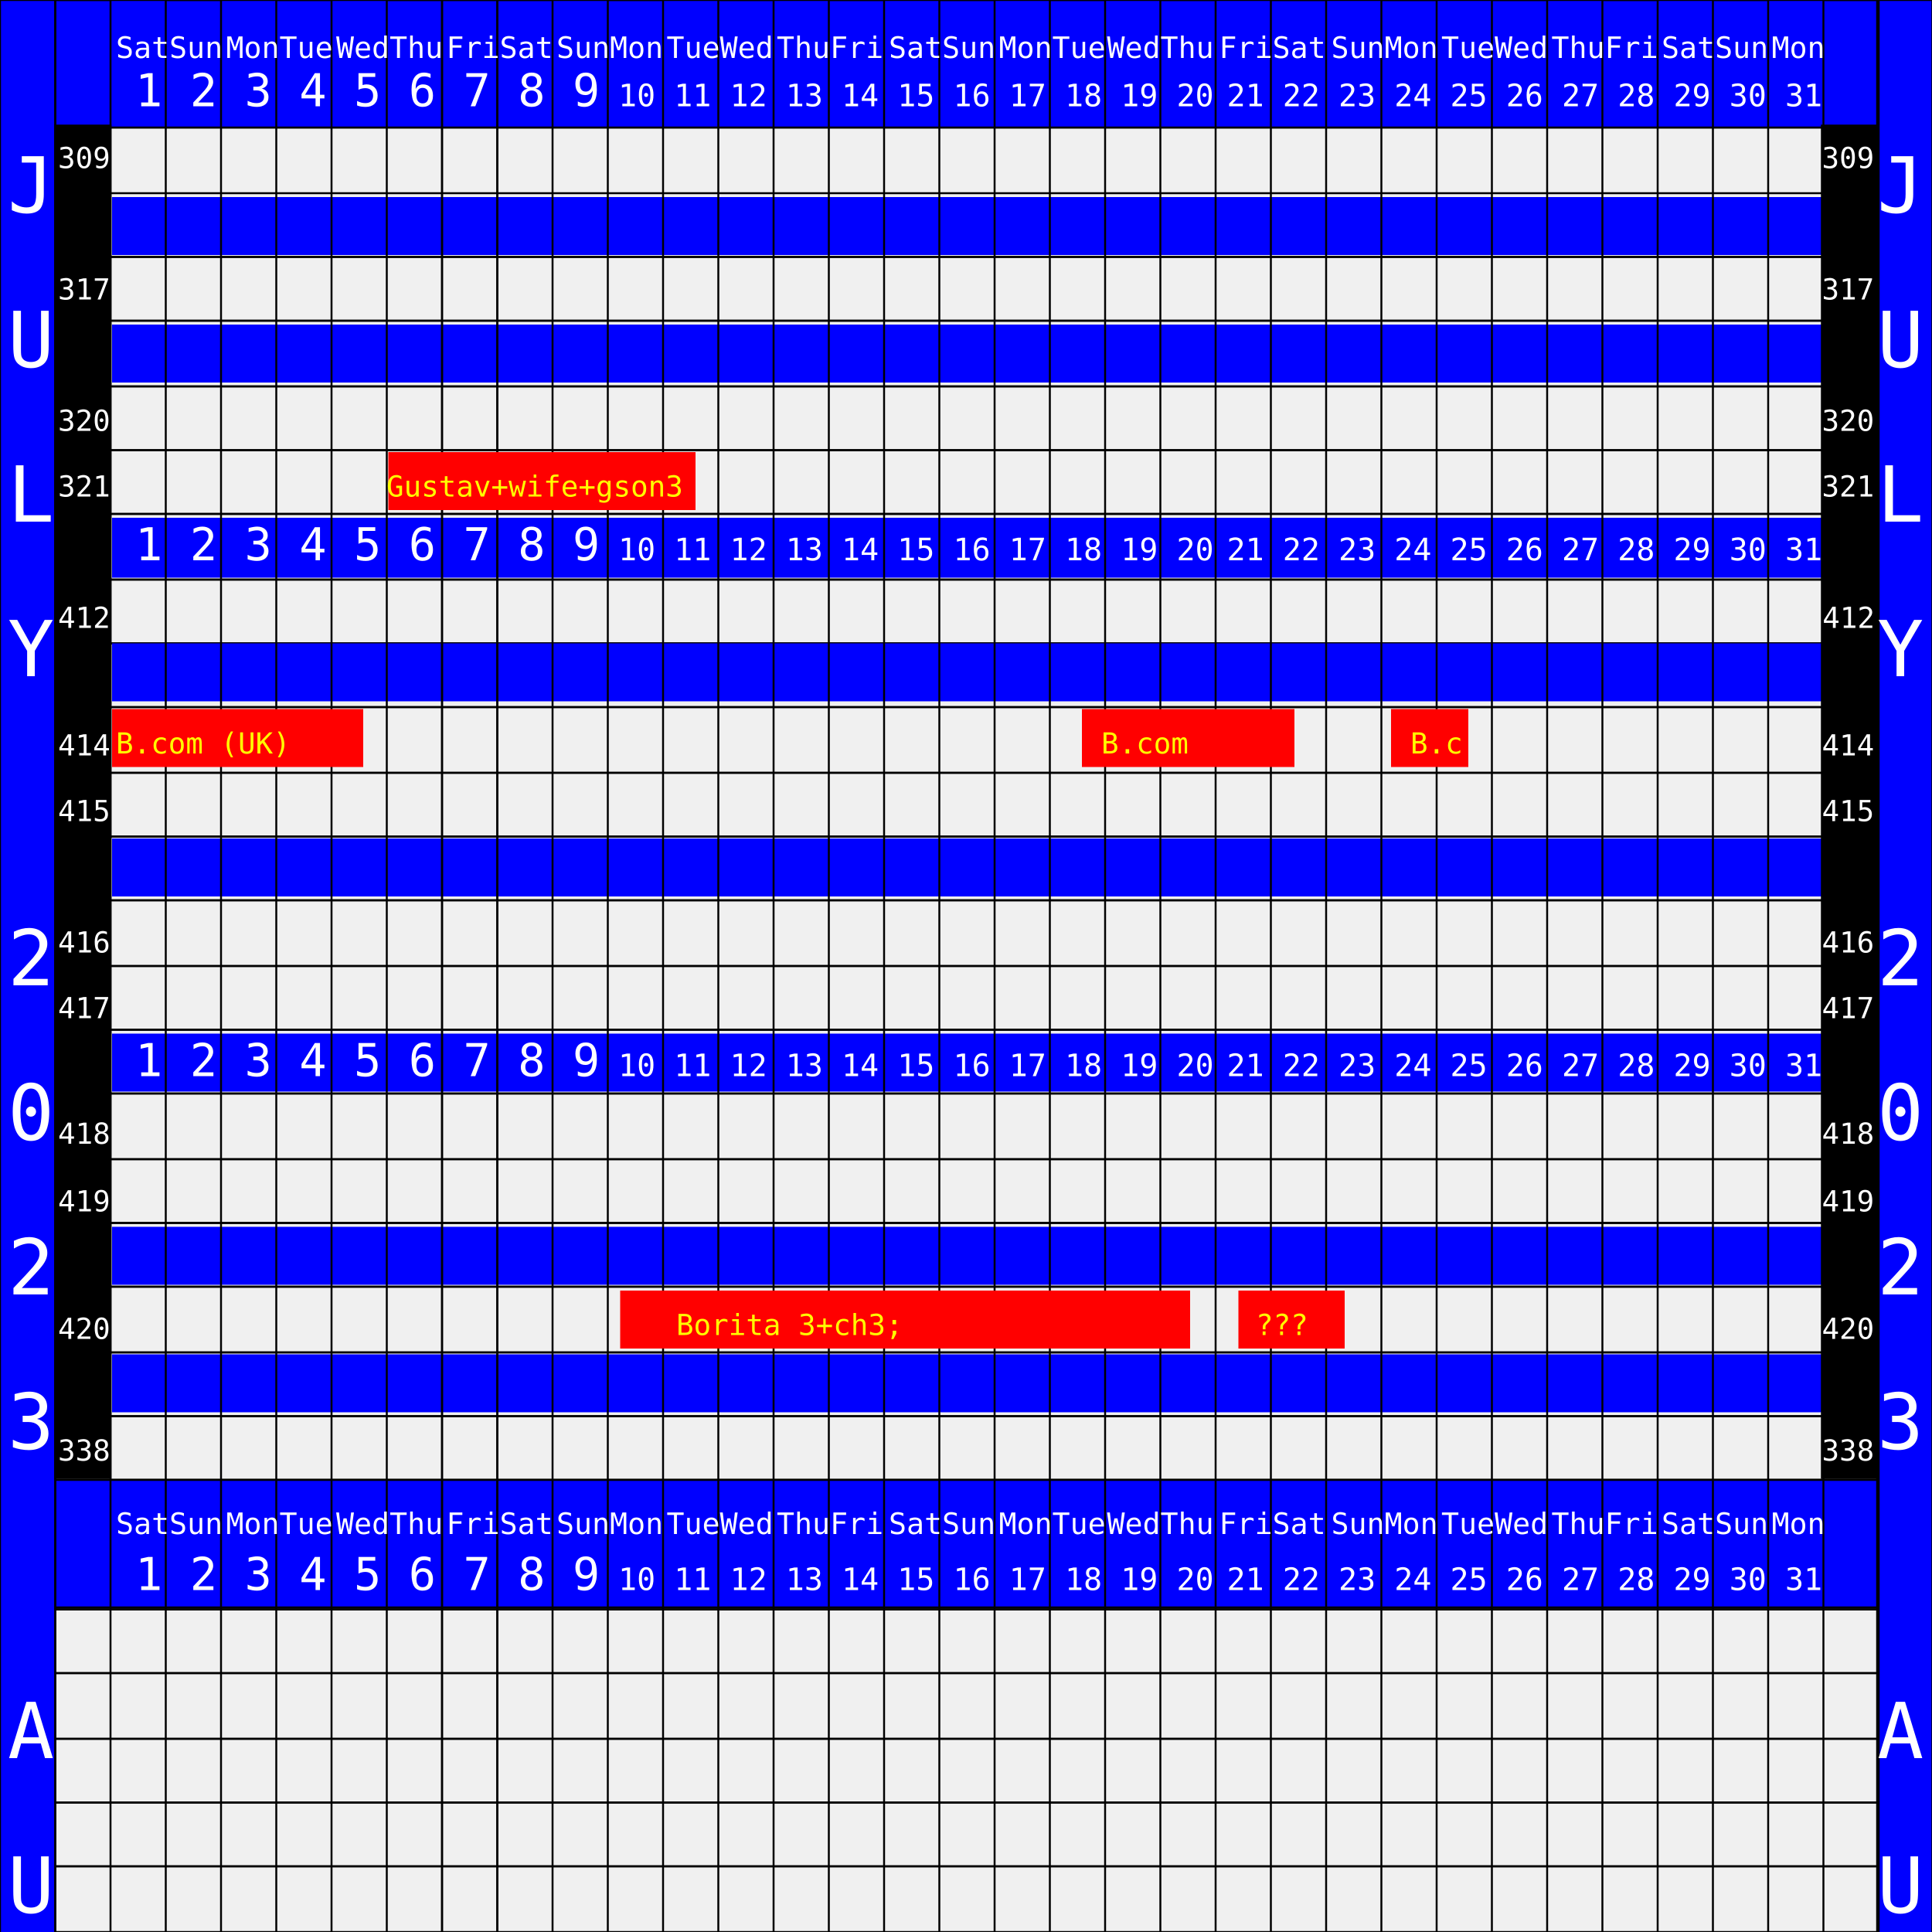
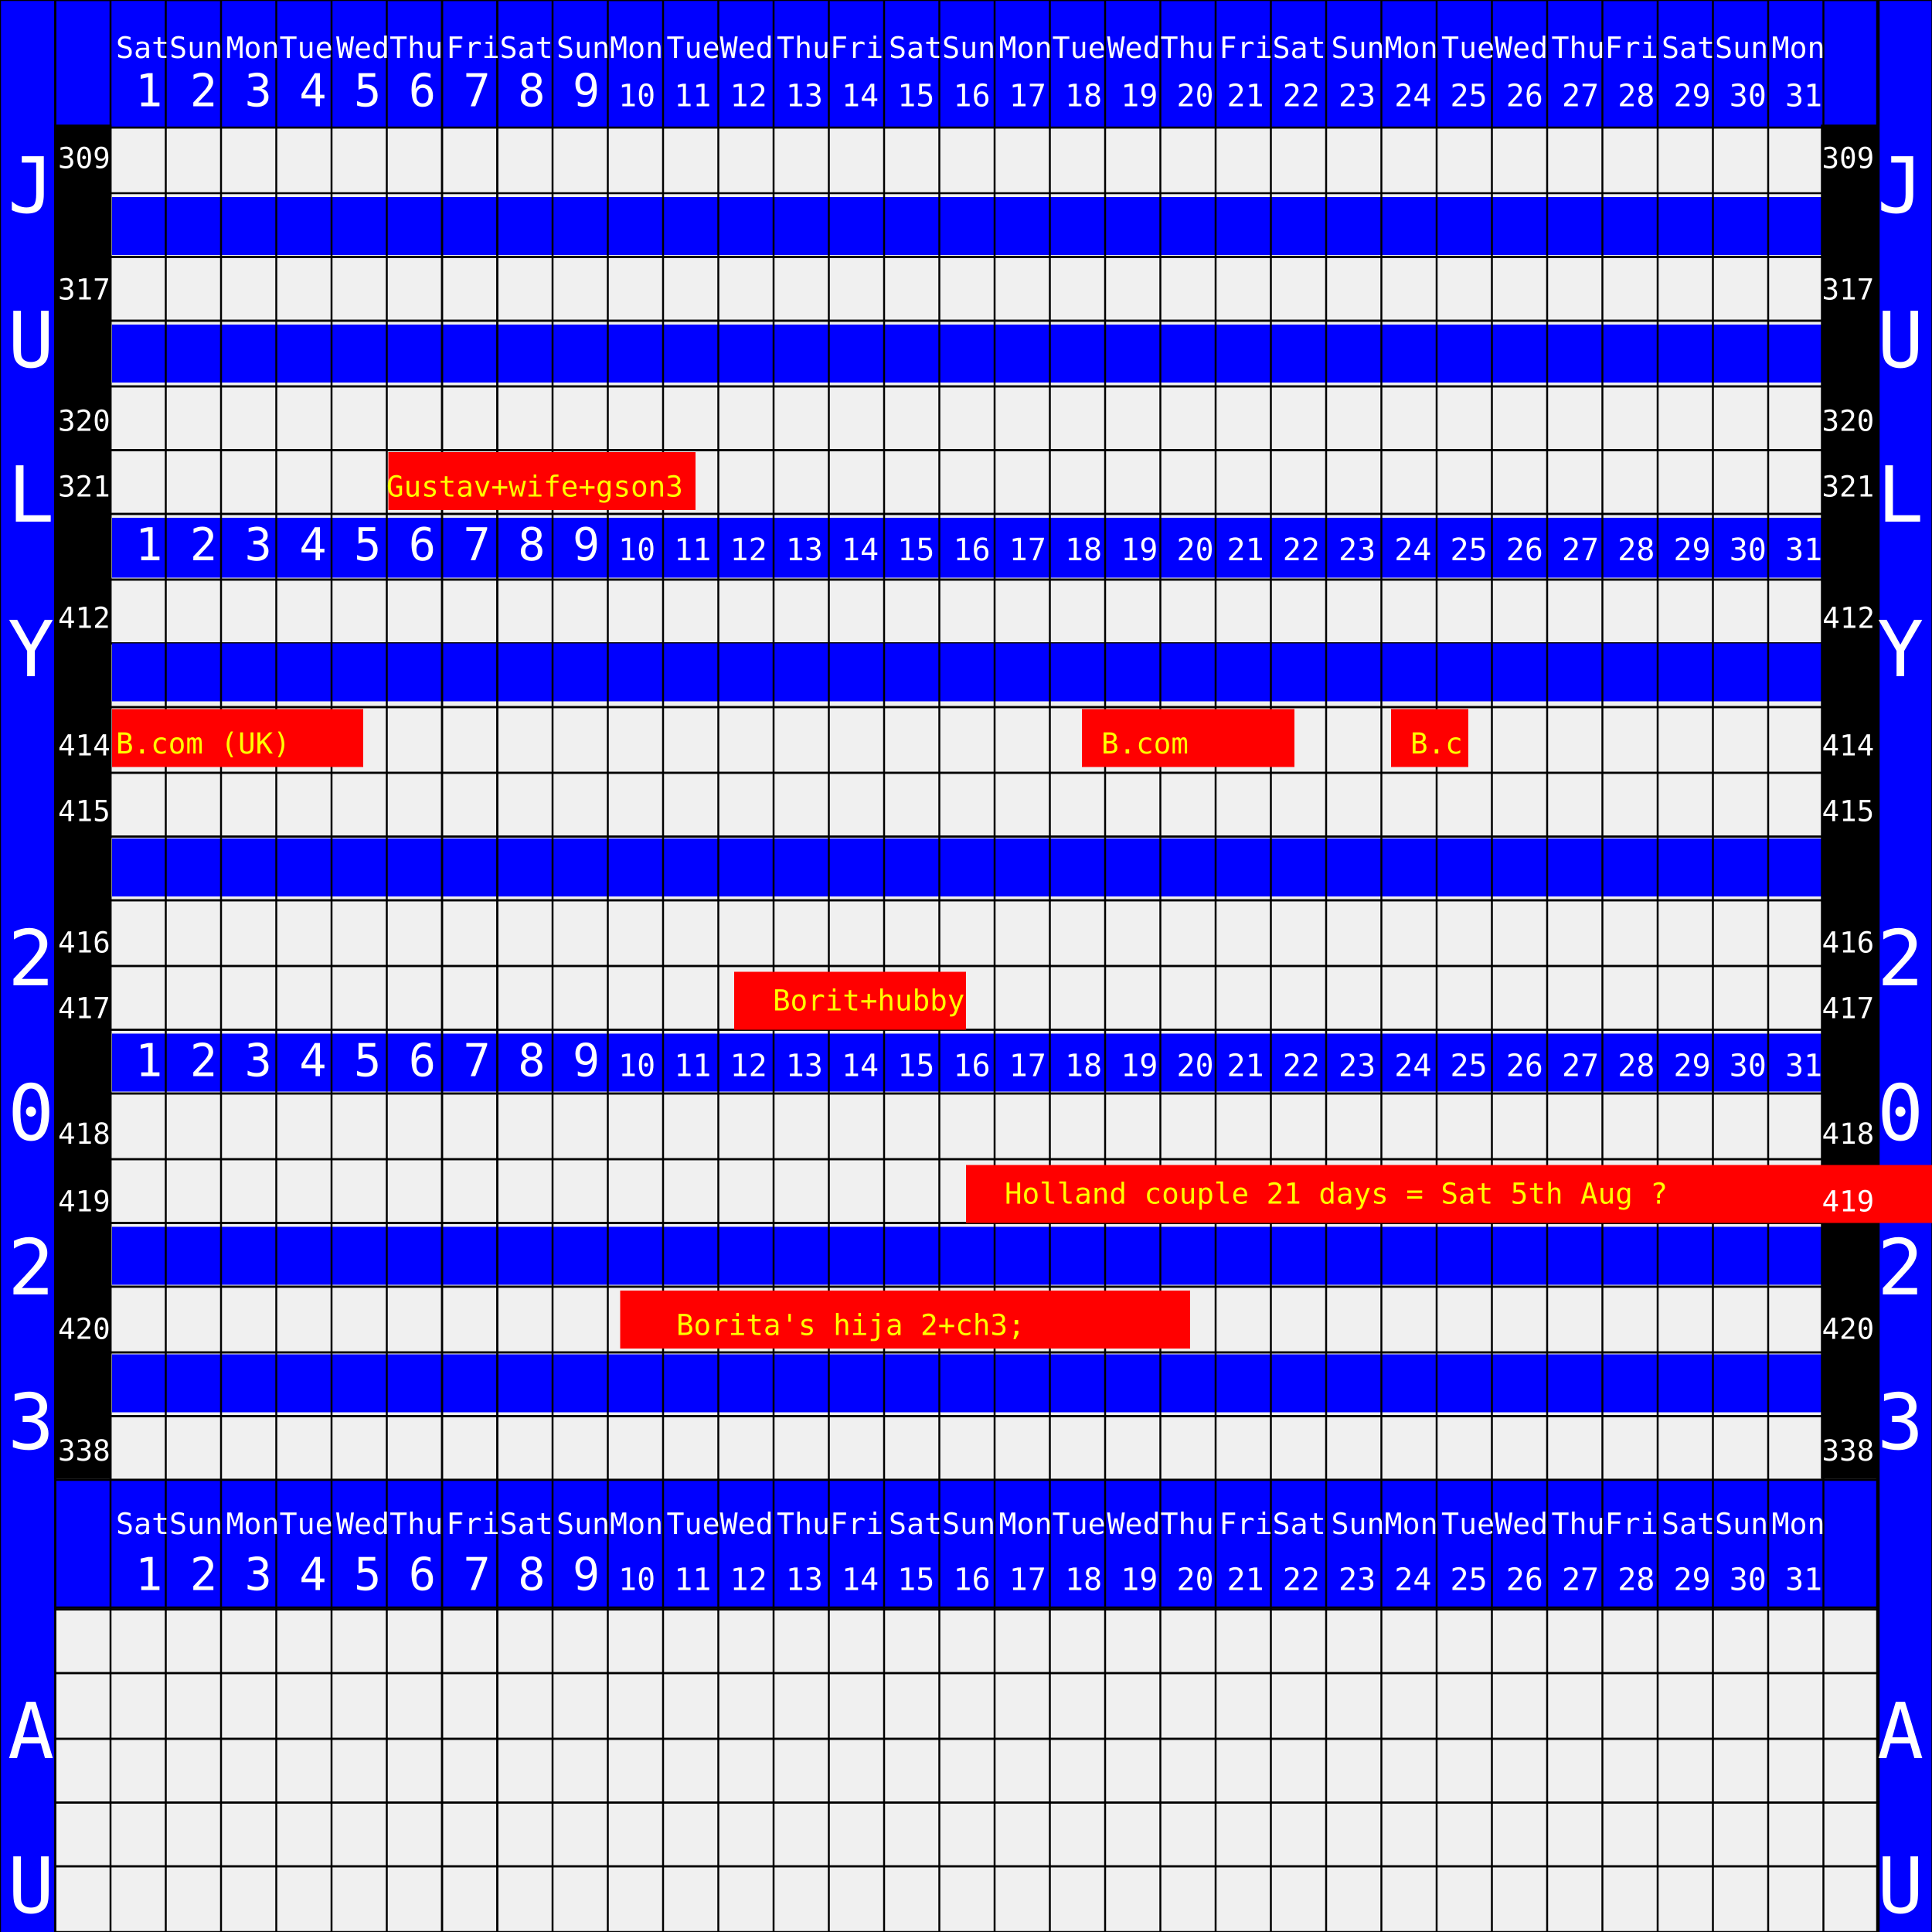
<svg xmlns="http://www.w3.org/2000/svg" width="100%" height="100%" position="absolute" top="0" left="0" viewBox="0 0 1000 1000" preserveAspectRatio="none">

/*  100  horizontals  */

<rect x="0" y="3.3%" width="1200%" height="10%" fill="none" stroke="black" />
  <rect x="0" y="6.6%" width="1200%" height="10%" fill="none" stroke="black" />
  <rect x="0" y="10.0%" width="1200%" height="10%" fill="none" stroke="black" />
  <rect x="0" y="13.3%" width="1200%" height="10%" fill="none" stroke="black" />
  <rect x="0" y="16.6%" width="1200%" height="10%" fill="none" stroke="black" />
  <rect x="0" y="20.0%" width="1200%" height="10%" fill="none" stroke="black" />
  <rect x="0" y="23.3%" width="1200%" height="10%" fill="none" stroke="black" />
  <rect x="0" y="26.6%" width="1200%" height="10%" fill="none" stroke="black" />
  <rect x="0" y="30.0%" width="1200%" height="10%" fill="none" stroke="black" />
  <rect x="0" y="33.3%" width="1200%" height="10%" fill="none" stroke="black" />
  <rect x="0" y="36.6%" width="1200%" height="10%" fill="none" stroke="black" />
  <rect x="0" y="40.0%" width="1200%" height="10%" fill="none" stroke="black" />
  <rect x="0" y="43.3%" width="1200%" height="10%" fill="none" stroke="black" />
  <rect x="0" y="46.6%" width="1200%" height="10%" fill="none" stroke="black" />
  <rect x="0" y="50.0%" width="1200%" height="10%" fill="none" stroke="black" />
  <rect x="0" y="53.3%" width="1200%" height="10%" fill="none" stroke="black" />
  <rect x="0" y="56.6%" width="1200%" height="10%" fill="none" stroke="black" />
  <rect x="0" y="60.0%" width="1200%" height="10%" fill="none" stroke="black" />
  <rect x="0" y="63.3%" width="1200%" height="10%" fill="none" stroke="black" />
  <rect x="0" y="66.6%" width="1200%" height="10%" fill="none" stroke="black" />
  <rect x="0" y="70.0%" width="1200%" height="10%" fill="none" stroke="black" />
  <rect x="0" y="73.3%" width="1200%" height="10%" fill="none" stroke="black" />
  <rect x="0" y="76.6%" width="1200%" height="10%" fill="none" stroke="black" />
  <rect x="0" y="80.0%" width="1200%" height="10%" fill="none" stroke="black" />
  <rect x="0" y="83.3%" width="1200%" height="10%" fill="none" stroke="black" />
  <rect x="0" y="86.6%" width="1200%" height="10%" fill="none" stroke="black" />
  <rect x="0" y="90.0%" width="1200%" height="10%" fill="none" stroke="black" />
  <rect x="0" y="93.3%" width="1200%" height="10%" fill="none" stroke="black" />
  <rect x="0" y="96.6%" width="1200%" height="10%" fill="none" stroke="black" />
  <rect x="0" y="0.00%" width="1200%" height="6.6%" fill="blue" stroke="black" />
  <rect x="0" y="76.6%" width="1200%" height="6.6%" fill="blue" stroke="black" />
  <rect x="5.8%" y="10.2%" width="1200%" height="3%" fill="blue" />
  <rect x="5.8%" y="16.8%" width="1200%" height="3%" fill="blue" />
  <rect x="5.8%" y="26.8%" width="1200%" height="3%" fill="blue" />
  <rect x="5.8%" y="26.9%" width="1200%" height="3%" fill="blue" />
  <rect x="5.8%" y="33.3%" width="1200%" height="3%" fill="blue" />
  <rect x="5.8%" y="43.4%" width="1200%" height="3%" fill="blue" />
  <rect x="5.8%" y="53.5%" width="1200%" height="3%" fill="blue" />
  <rect x="5.8%" y="63.5%" width="1200%" height="3%" fill="blue" />
  <rect x="5.8%" y="70.1%" width="1200%" height="3%" fill="blue" />



/*  57.2  verticals  */

<rect x="0.000%" y="0.0%" width="2.86%" height="1200%" fill="blue" stroke="black" />
  <rect x="2.860%" y="6.5%" width="2.86%" height="70.0%" fill="black" stroke="black" />
  <rect x="94.30%" y="6.5%" width="2.86%" height="70.0%" fill="black" stroke="black" />
  <rect x="97.16%" y="0.0%" width="2.86%" height="1200%" fill="blue" stroke="black" />
  <rect x="2.860%" y="0" width="2.86%" height="1200%" fill="none" stroke="black" />
  <rect x="8.580%" y="0" width="2.86%" height="1200%" fill="none" stroke="black" />
  <rect x="14.30%" y="0" width="2.86%" height="1200%" fill="none" stroke="black" />
  <rect x="20.02%" y="0" width="2.86%" height="1200%" fill="none" stroke="black" />
  <rect x="22.88%" y="0" width="2.86%" height="1200%" fill="none" stroke="black" />
  <rect x="25.74%" y="0" width="2.86%" height="1200%" fill="none" stroke="black" />
  <rect x="31.46%" y="0" width="2.86%" height="1200%" fill="none" stroke="black" />
  <rect x="37.18%" y="0" width="2.86%" height="1200%" fill="none" stroke="black" />
  <rect x="42.90%" y="0" width="2.86%" height="1200%" fill="none" stroke="black" />
  <rect x="48.62%" y="0" width="2.86%" height="1200%" fill="none" stroke="black" />
  <rect x="54.34%" y="0" width="2.86%" height="1200%" fill="none" stroke="black" />
  <rect x="60.06%" y="0" width="2.86%" height="1200%" fill="none" stroke="black" />
  <rect x="65.78%" y="0" width="2.86%" height="1200%" fill="none" stroke="black" />
  <rect x="71.50%" y="0" width="2.86%" height="1200%" fill="none" stroke="black" />
  <rect x="77.22%" y="0" width="2.86%" height="1200%" fill="none" stroke="black" />
  <rect x="82.94%" y="0" width="2.86%" height="1200%" fill="none" stroke="black" />
  <rect x="88.66%" y="0" width="2.86%" height="1200%" fill="none" stroke="black" />
  <rect x="94.38%" y="0" width="2.86%" height="1200%" fill="none" stroke="black" />
  <text font-family="Monospace" font-size="40" style="fill:white;">
    <tspan x="0.4%" y="11%">J</tspan>
    <tspan x="97.16%">J</tspan>
    <tspan x="0.4%" y="19%">U</tspan>
    <tspan x="97.16%">U</tspan>
    <tspan x="0.4%" y="27%">L</tspan>
    <tspan x="97.16%">L</tspan>
    <tspan x="0.4%" y="35%">Y</tspan>
    <tspan x="97.16%">Y</tspan>
    <tspan x="0.4%" y="51%">2</tspan>
    <tspan x="97.16%">2</tspan>
    <tspan x="0.4%" y="59%">0</tspan>
    <tspan x="97.16%">0</tspan>
    <tspan x="0.4%" y="67%">2</tspan>
    <tspan x="97.16%">2</tspan>
    <tspan x="0.4%" y="75%">3</tspan>
    <tspan x="97.16%">3</tspan>
    <tspan x="0.4%" y="91%">A</tspan>
    <tspan x="97.16%">A</tspan>
    <tspan x="0.4%" y="99%">U</tspan>
    <tspan x="97.16%">U</tspan>
  </text>


/*  red res strips  */
<rect x="5.8%" y="36.7%" width="13%" height="3%" fill="red" />
  <rect x="56%" y="36.7%" width="11%" height="3%" fill="red" />
  <rect x="72%" y="36.7%" width="4%" height="3%" fill="red" />
+   <rect x="38%" y="50.3%" width="12%" height="3%" fill="red" />
+   <rect x="50%" y="60.3%" width="50%" height="3%" fill="red" />
  <rect x="20.1%" y="23.4%" width="15.9%" height="3%" fill="red" />
  <rect x="32.1%" y="66.8%" width="29.5%" height="3%" fill="red" />
-   <rect x="64.1%" y="66.8%" width="5.5%" height="3%" fill="red" />
+ 

/*  white apt nos + yellow  res  text  */
<text font-family="Monospace" font-size="15" style="fill:white;">
    <tspan x="3%" y="8.7%">309</tspan>
    <tspan x="94.3%">309</tspan>
    <tspan x="3%" y="12.1%" />
    <tspan x="3%" y="15.5%">317</tspan>
    <tspan x="94.3%">317</tspan>
    <tspan x="3%" y="18.9%" />
    <tspan x="3%" y="22.3%">320</tspan>
    <tspan x="94.3%">320</tspan>
    <tspan x="3%" y="25.7%">321</tspan>
    <tspan x="94.3%">321</tspan>
    <tspan x="20%" fill="#ff0">Gustav+wife+gson3</tspan>
    <tspan x="3%" y="29.1%" fill="#ff0" />
    <tspan x="3%" y="32.5%">412</tspan>
    <tspan x="94.33%">412</tspan>
    <tspan x="3%" y="35.9%" />
    <tspan x="3%" y="39.1%">414</tspan>
    <tspan x="94.3%">414</tspan>
    <tspan x="6%" y="39%" fill="#ff0">B.com  (UK)</tspan>
    <tspan x="57%" y="39%" fill="#ff0">B.com</tspan>
    <tspan x="73%" y="39%" fill="#ff0">B.c</tspan>
    <tspan x="3%" y="42.5%">415</tspan>
    <tspan x="94.3%">415</tspan>
    <tspan x="3%" y="46.1%" />
    <tspan x="3%" y="49.3%">416</tspan>
    <tspan x="94.3%">416</tspan>
    <tspan x="3%" y="52.7%">417</tspan>
    <tspan x="94.3%">417</tspan>
-     <tspan x="3%" y="56.3%" />
+     <tspan x="40%" y="52.3%" fill="#ff0">Borit+hubby</tspan>
    <tspan x="3%" y="59.2%">418</tspan>
    <tspan x="94.3%">418</tspan>
    <tspan x="3%" y="62.7%">419</tspan>
    <tspan x="94.3%">419</tspan>
-     <tspan x="3%" y="66.3%" />
+     <tspan x="52%" y="62.3%" fill="#ff0">Holland couple  21 days = Sat 5th Aug ?</tspan>
    <tspan x="3%" y="69.3%">420</tspan>
    <tspan x="94.3%">420</tspan>
-     <tspan x="35%" y="69.1%" fill="#ff0">Borita 3+ch3;</tspan>
-     <tspan x="65%" y="69.1%" fill="#ff0">???</tspan>
+     <tspan x="35%" y="69.1%" fill="#ff0">Borita's hija 2+ch3;</tspan>
    <tspan x="3%" y="75.6%">338</tspan>
    <tspan x="94.3%">338</tspan>
  </text>

/*  DAYS  OF  THE  WEEK  +  1 to 31  */
<text font-family="Monospace" font-size="15.3" style="fill:white;">
    <tspan x="6.00%" y="3%">SatSun</tspan>
    <tspan x="6.00%" y="79.4%">SatSun</tspan>
    <tspan x="11.7%" y="3%">MonTue</tspan>
    <tspan x="11.7%" y="79.4%">MonTue</tspan>
    <tspan x="17.4%" y="3%">WedThu</tspan>
    <tspan x="17.4%" y="79.4%">WedThu</tspan>
    <tspan x="23.1%" y="3%">FriSat</tspan>
    <tspan x="23.1%" y="79.4%">FriSat</tspan>
    <tspan x="28.8%" y="3%">SunMon</tspan>
    <tspan x="28.8%" y="79.4%">SunMon</tspan>
    <tspan x="34.5%" y="3%">TueWed</tspan>
    <tspan x="34.5%" y="79.4%">TueWed</tspan>
    <tspan x="40.2%" y="3%">ThuFri</tspan>
    <tspan x="40.2%" y="79.4%">ThuFri</tspan>
    <tspan x="46.0%" y="3%">SatSun</tspan>
    <tspan x="46.0%" y="79.4%">SatSun</tspan>
    <tspan x="51.7%" y="3%">MonTue</tspan>
    <tspan x="51.7%" y="79.4%">MonTue</tspan>
    <tspan x="57.3%" y="3%">WedThu</tspan>
    <tspan x="57.3%" y="79.4%">WedThu</tspan>
    <tspan x="63.1%" y="3%">FriSat</tspan>
    <tspan x="63.1%" y="79.4%">FriSat</tspan>
    <tspan x="68.9%" y="3%">SunMon</tspan>
    <tspan x="68.9%" y="79.4%">SunMon</tspan>
    <tspan x="74.6%" y="3%">TueWed</tspan>
    <tspan x="74.6%" y="79.4%">TueWed</tspan>
    <tspan x="80.3%" y="3%">ThuFri</tspan>
    <tspan x="80.3%" y="79.4%">ThuFri</tspan>
    <tspan x="86.0%" y="3%">SatSun</tspan>
    <tspan x="86.0%" y="79.4%">SatSun</tspan>
    <tspan x="91.7%" y="3%">Mon</tspan>
    <tspan x="91.7%" y="79.4%">Mon</tspan>
  </text>
  <text font-family="Monospace" font-size="23.5" style="fill:white;">
    <tspan x="7.00%" y="5.5%">1 2 3 4 5 6 7 8 9</tspan>
    <tspan x="32.0%" y="5.5%" font-size="16">10 11 12 13 14 15 16 17 18 19 20</tspan>
    <tspan x="63.5%" y="5.5%" font-size="16">21 22 23 24 25 26 27 28 29 30 31</tspan>
  </text>
  <text font-family="Monospace" font-size="23.5" style="fill:white;">
    <tspan x="7.00%" y="29%">1 2 3 4 5 6 7 8 9</tspan>
    <tspan x="32.0%" y="29%" font-size="16">10 11 12 13 14 15 16 17 18 19 20</tspan>
    <tspan x="63.5%" y="29%" font-size="16">21 22 23 24 25 26 27 28 29 30 31</tspan>
  </text>
  <text font-family="Monospace" font-size="23.5" style="fill:white;">
    <tspan x="7.00%" y="55.7%">1 2 3 4 5 6 7 8 9</tspan>
    <tspan x="32.0%" y="55.7%" font-size="16">10 11 12 13 14 15 16 17 18 19 20</tspan>
    <tspan x="63.5%" y="55.7%" font-size="16">21 22 23 24 25 26 27 28 29 30 31</tspan>
  </text>
  <text font-family="Monospace" font-size="23.5" style="fill:white;">
    <tspan x="7.00%" y="82.3%">1 2 3 4 5 6 7 8 9</tspan>
    <tspan x="32.0%" y="82.30%" font-size="16">10 11 12 13 14 15 16 17 18 19 20</tspan>
    <tspan x="63.5%" y="82.30%" font-size="16">21 22 23 24 25 26 27 28 29 30 31</tspan>
  </text>
</svg>
